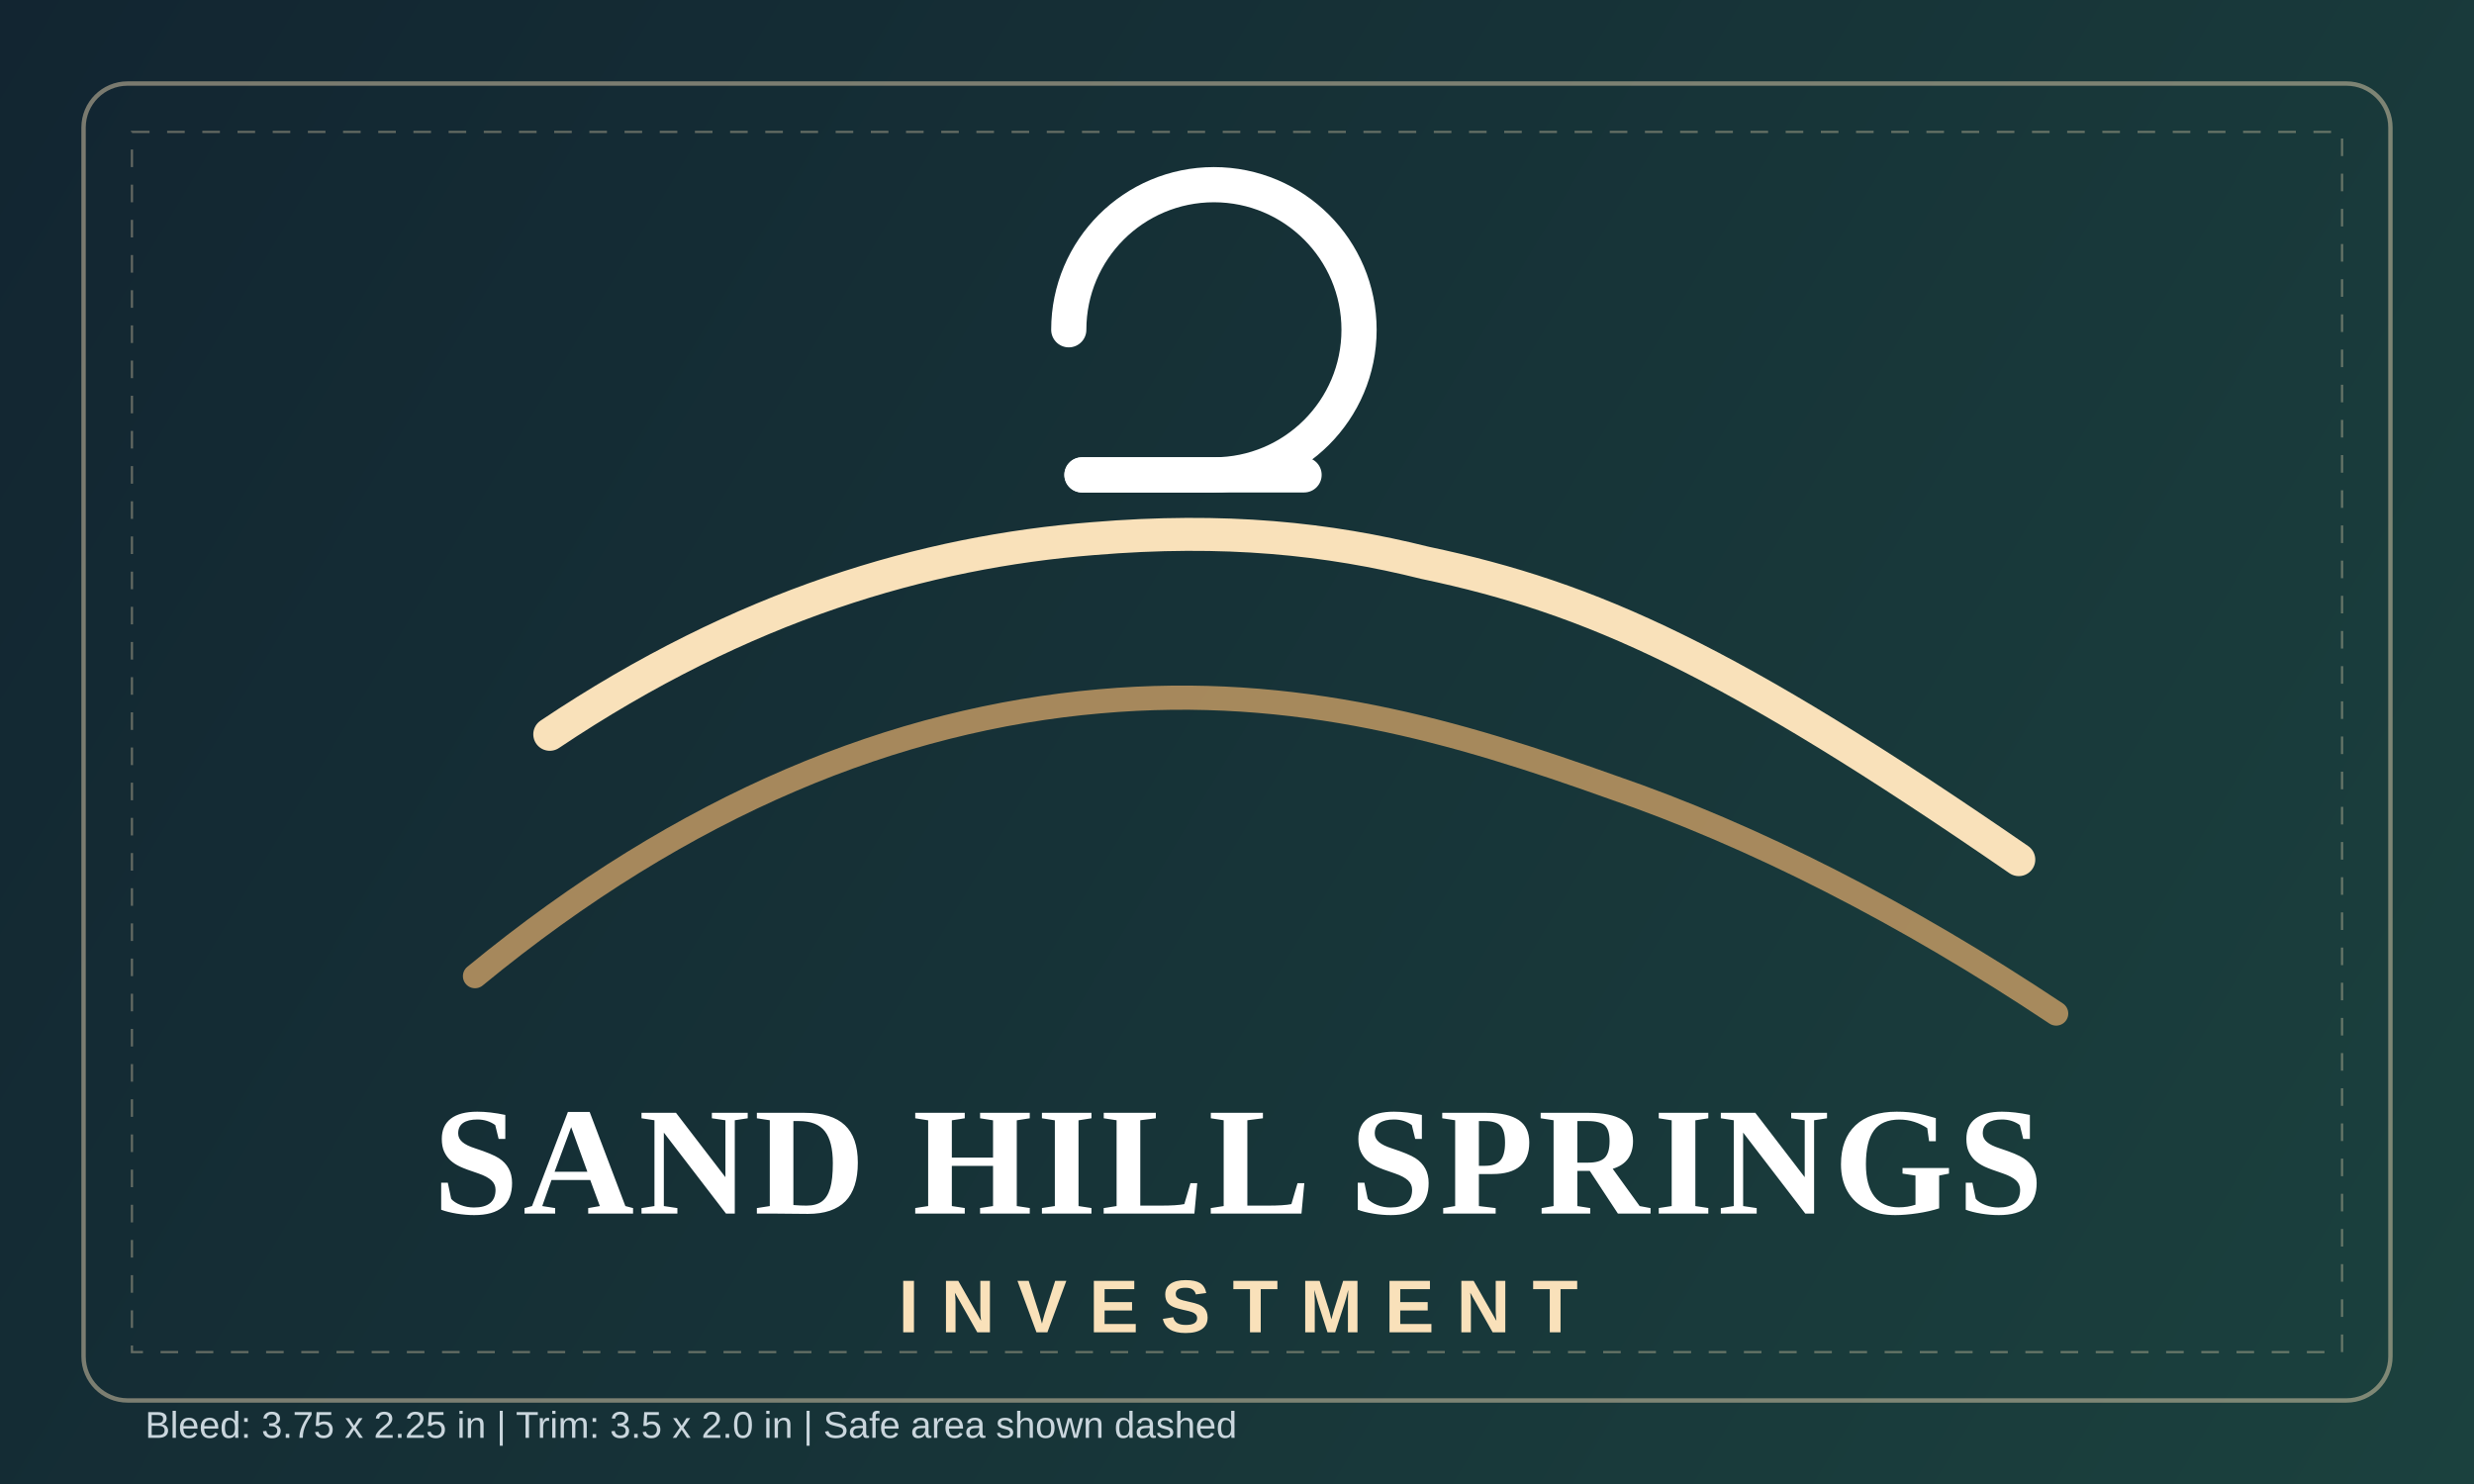
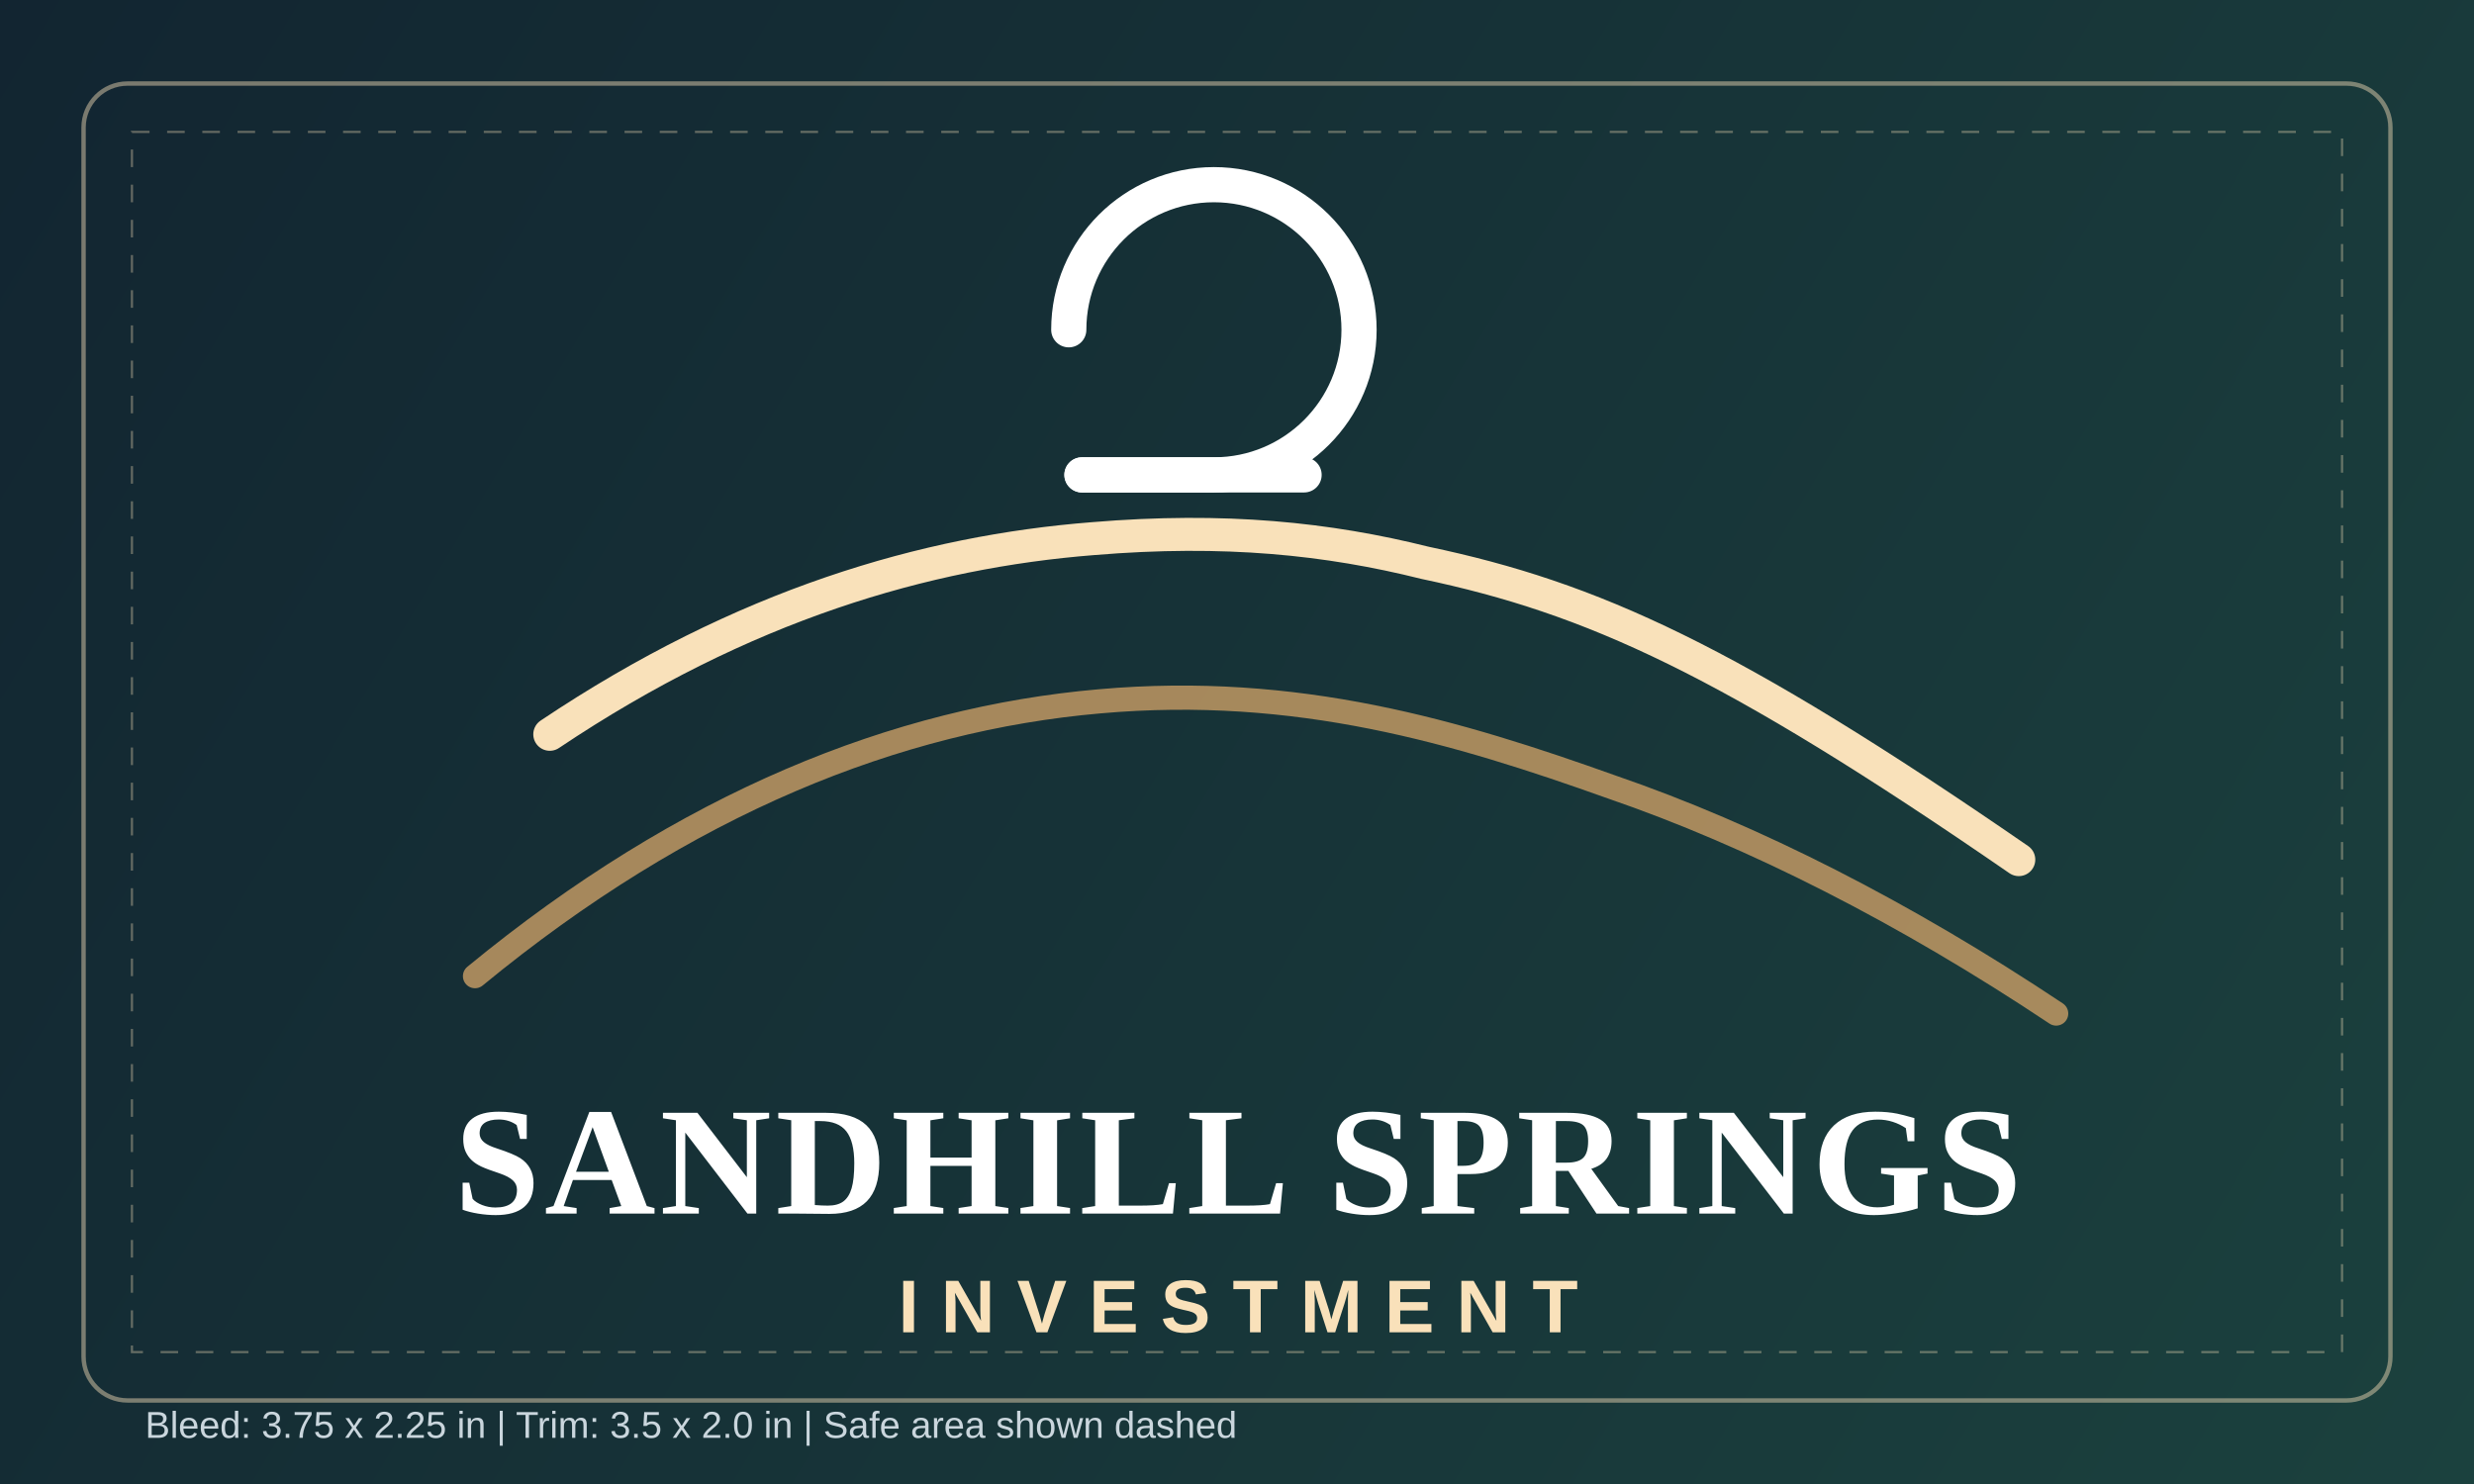
<svg xmlns="http://www.w3.org/2000/svg" width="1125" height="675" viewBox="0 0 1125 675" fill="none">
  <defs>
    <linearGradient id="bg" x1="0" y1="0" x2="1125" y2="675" gradientUnits="userSpaceOnUse">
      <stop stop-color="#122531" />
      <stop offset="1" stop-color="#1B413E" />
    </linearGradient>
  </defs>
  <rect width="1125" height="675" fill="url(#bg)" />
  <rect x="38" y="38" width="1049" height="599" rx="20" stroke="#F9E1BA" stroke-opacity="0.45" stroke-width="2" />
  <rect x="60" y="60" width="1005" height="555" fill="none" stroke="#F9E1BA" stroke-opacity="0.35" stroke-dasharray="8 8" />
  <path d="M250 334C338 275 421 251 497 245C557 240 604 245 648 256C724 272 786 300 918 391" stroke="#F9E1BA" stroke-width="15" stroke-linecap="round" />
  <path d="M216 444C312 365 408 327 500 319C590 311 663 333 733 358C797 380 866 415 935 461" stroke="#BF9863" stroke-width="11" stroke-linecap="round" opacity="0.85" />
  <path d="M486 150C486 113.549 515.549 84 552 84C588.451 84 618 113.549 618 150C618 186.451 588.451 216 552 216H492" stroke="#FFFFFF" stroke-width="16" stroke-linecap="round" stroke-linejoin="round" />
  <path d="M492 216H593" stroke="#FFFFFF" stroke-width="16" stroke-linecap="round" />
-   <text x="563" y="552" text-anchor="middle" fill="#FFFFFF" font-size="70" font-weight="700" letter-spacing="2" font-family="Georgia, 'Times New Roman', serif">SAND HILL SPRINGS</text>
+   <text x="563" y="552" text-anchor="middle" fill="#FFFFFF" font-size="70" font-weight="700" letter-spacing="2" font-family="Georgia, 'Times New Roman', serif">SANDHILL SPRINGS</text>
  <text x="563" y="606" text-anchor="middle" fill="#F9E1BA" font-size="34" font-weight="700" letter-spacing="10" font-family="'Helvetica Neue', Arial, sans-serif">INVESTMENT</text>
  <text x="66" y="654" fill="#CAD6DD" font-size="17" font-family="'Helvetica Neue', Arial, sans-serif">Bleed: 3.75 x 2.25 in  |  Trim: 3.5 x 2.0 in  |  Safe area shown dashed</text>
</svg>
